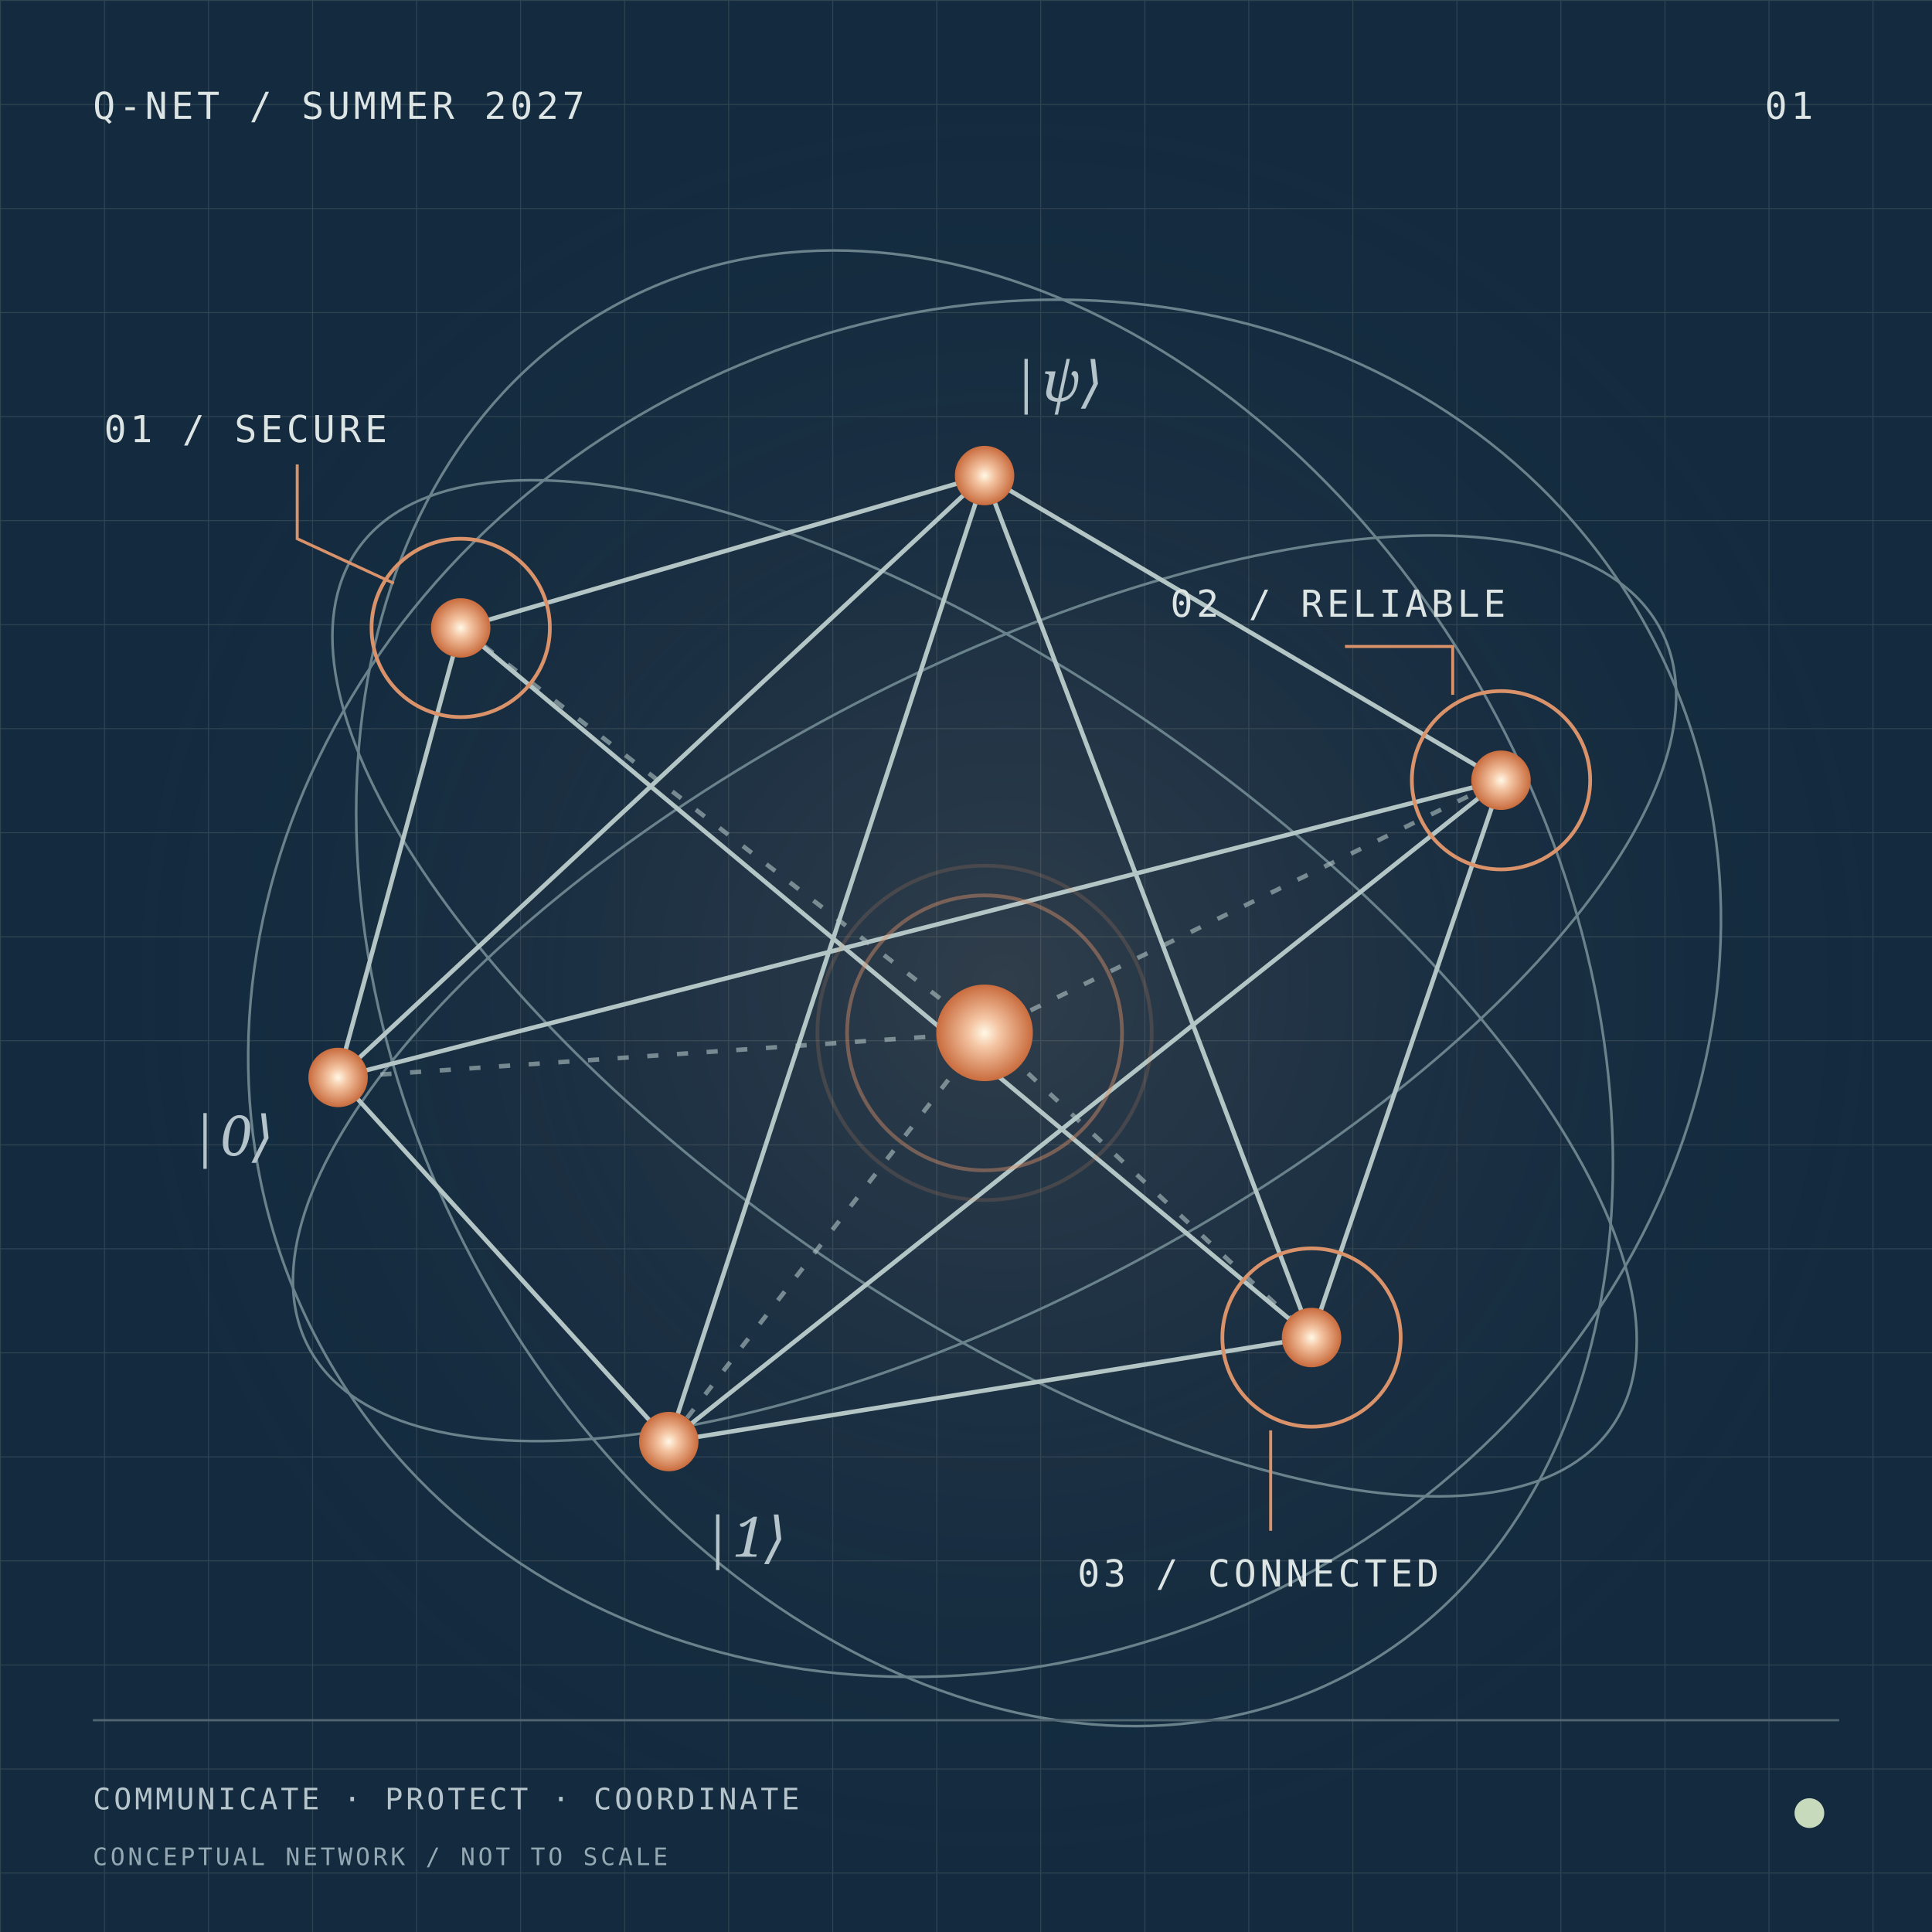
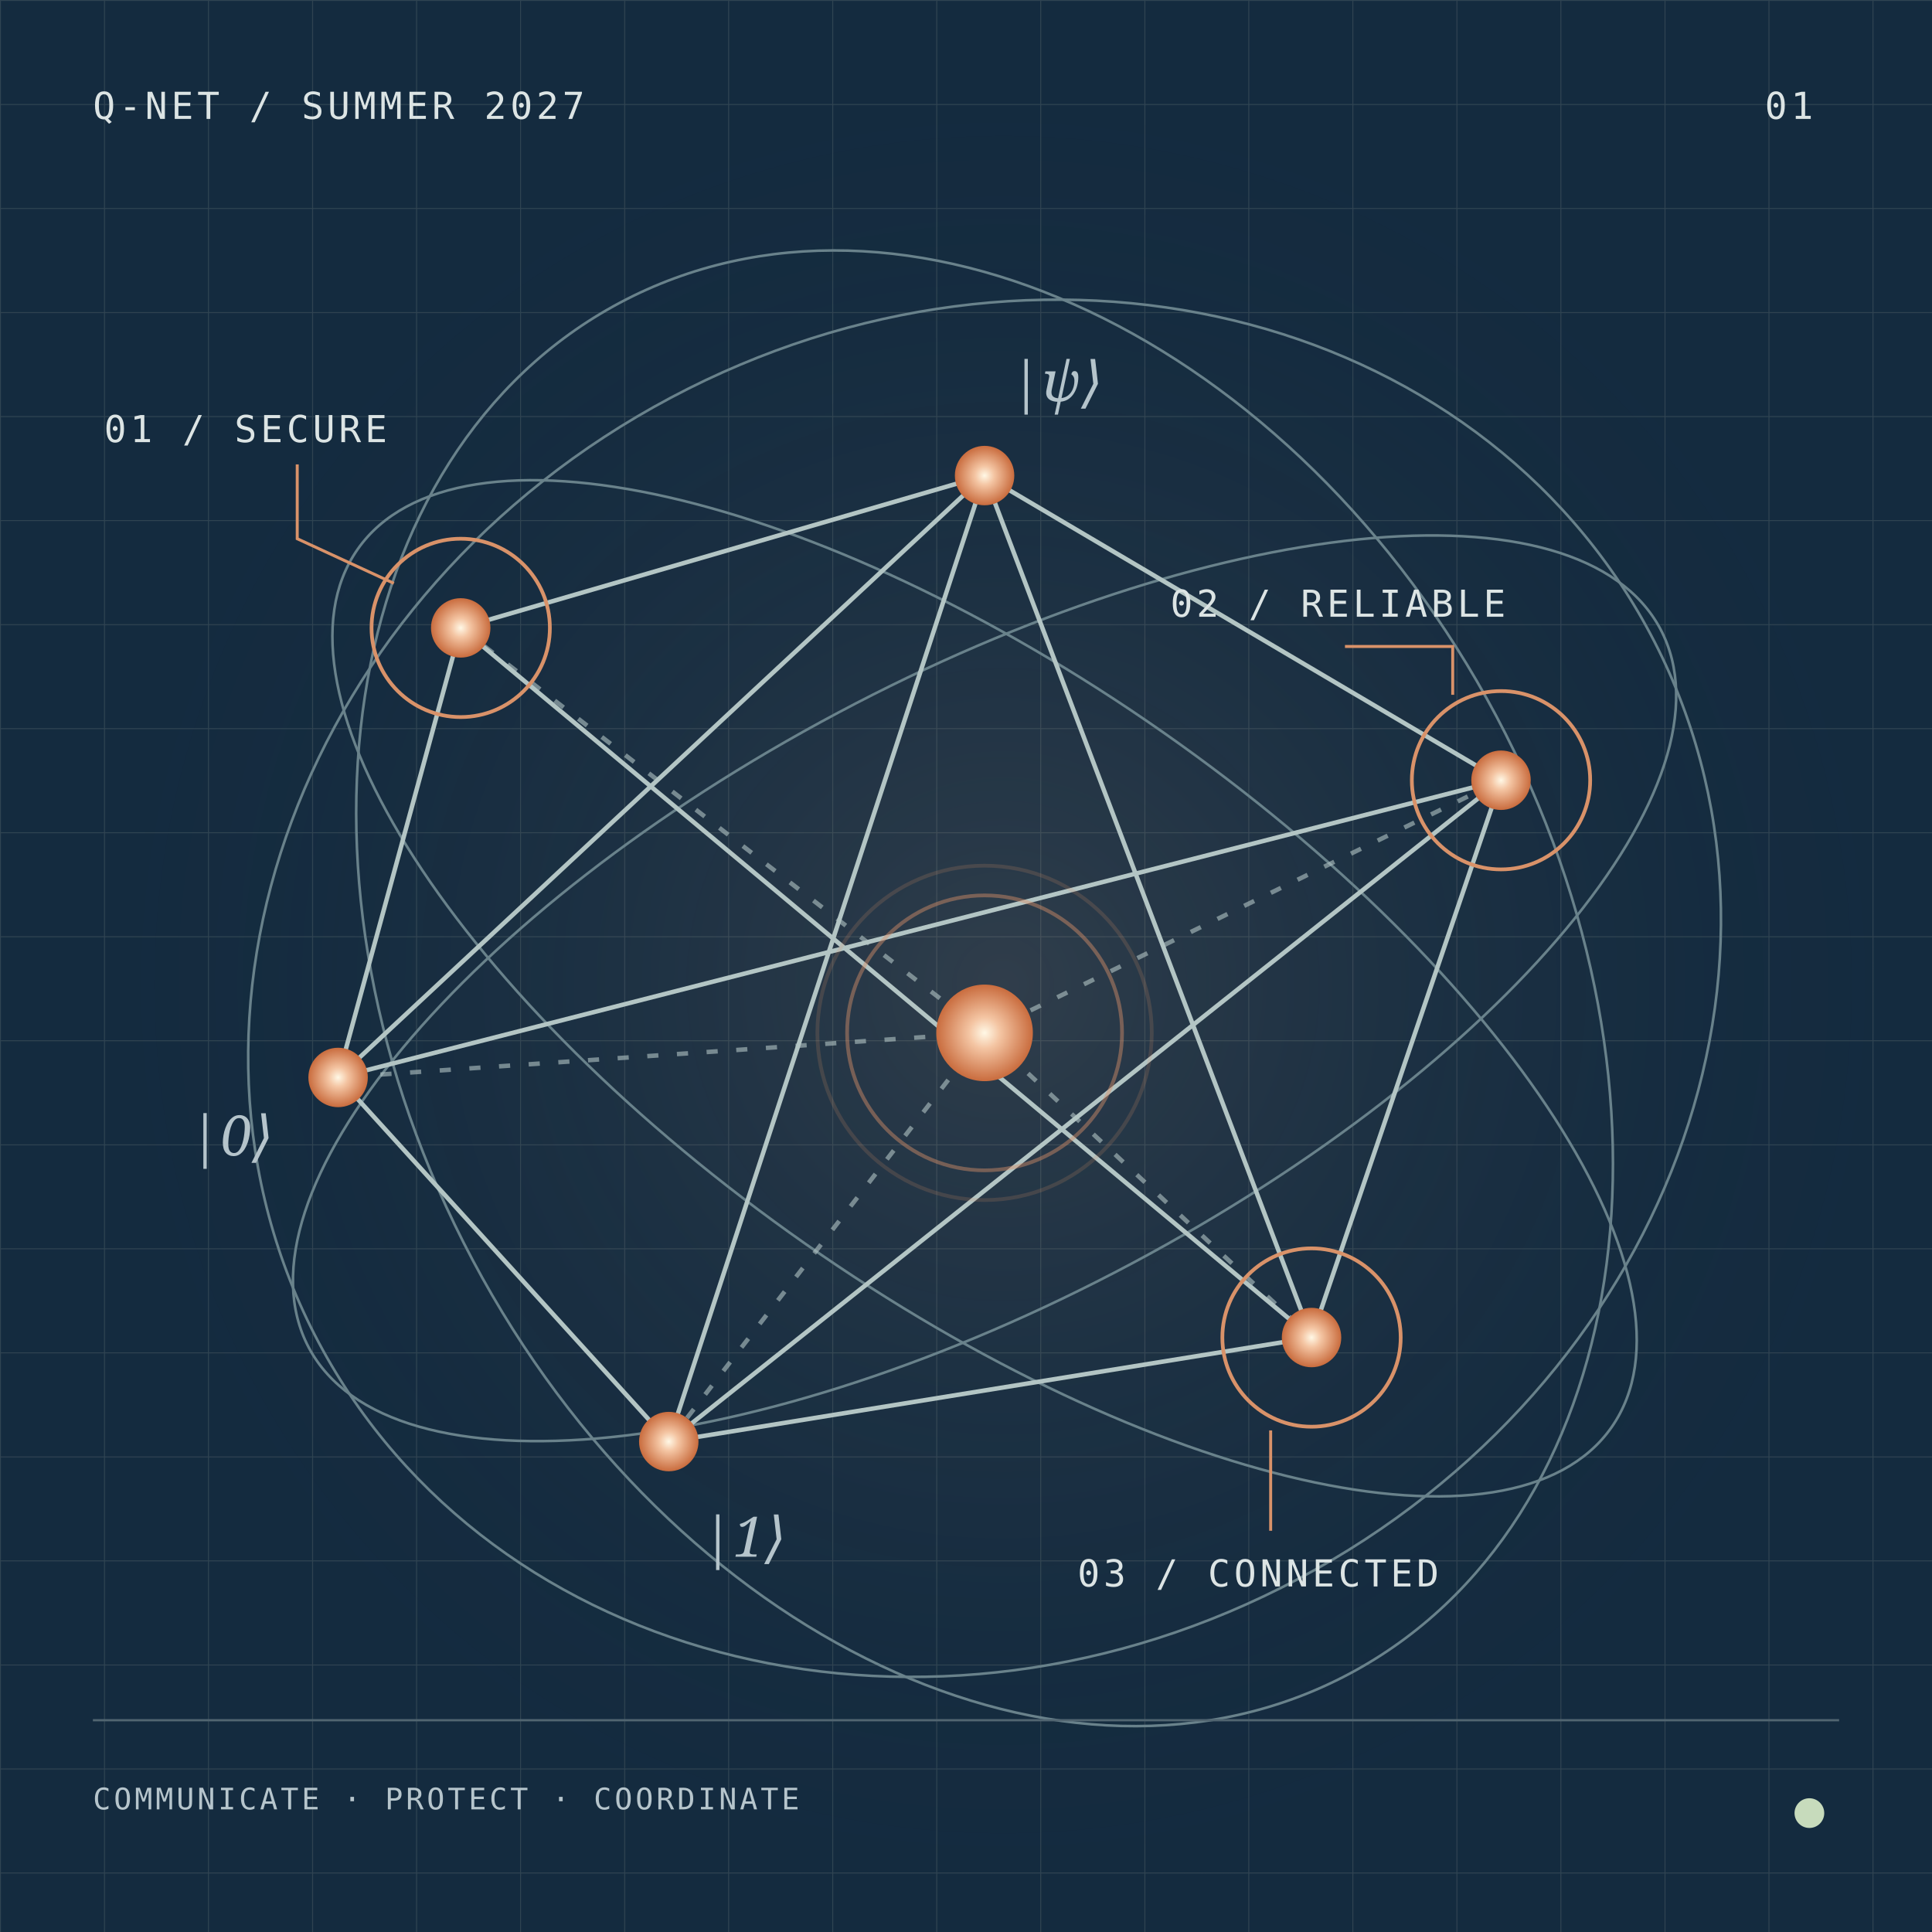
<svg xmlns="http://www.w3.org/2000/svg" viewBox="0 0 520 520" role="img" aria-labelledby="title desc">
  <defs>
    <pattern id="grid" width="28" height="28" patternUnits="userSpaceOnUse">
      <path d="M28 0H0V28" fill="none" stroke="#304452" stroke-width=".5" />
    </pattern>
    <radialGradient id="a">
      <stop stop-color="#c5a18c" stop-opacity=".16" />
      <stop offset="1" stop-color="#142b3f" stop-opacity="0" />
    </radialGradient>
    <radialGradient id="node">
      <stop stop-color="#fff8e6" />
      <stop offset=".32" stop-color="#f4c5a3" />
      <stop offset="1" stop-color="#c96c3e" />
    </radialGradient>
  </defs>
  <path fill="#142b3f" d="M0 0h520v520H0z" />
  <path fill="url(#grid)" d="M0 0h520v520H0z" />
  <circle cx="270" cy="265" r="245" fill="url(#a)" />
  <g fill="none" stroke="#69828b" stroke-width=".7">
    <ellipse cx="265" cy="266" rx="203" ry="180" transform="rotate(-28 265 266)" />
    <ellipse cx="265" cy="266" rx="156" ry="209" transform="rotate(-28 265 266)" />
    <ellipse cx="265" cy="266" rx="206" ry="84" transform="rotate(-28 265 266)" />
    <ellipse cx="265" cy="266" rx="206" ry="84" transform="rotate(35 265 266)" />
  </g>
  <g fill="none" stroke="#b3c5c4" stroke-width="1.2">
    <path d="m124 169 141-41 139 82-51 150-173 28-89-98 33-121 229 191-88-232-85 260 224-178-313 80 174-162" />
    <path d="m124 169 141 109 139-68M265 278l-85 110m85-110 88 82m-88-82L91 290" stroke-dasharray="3 5" stroke-opacity=".6" />
  </g>
  <g fill="none" stroke="#d99269">
    <circle cx="124" cy="169" r="24" />
    <circle cx="353" cy="360" r="24" />
    <circle cx="404" cy="210" r="24" />
    <circle cx="265" cy="278" r="37" stroke-opacity=".45" />
    <circle cx="265" cy="278" r="45" stroke-opacity=".18" />
  </g>
  <g fill="url(#node)">
    <circle cx="124" cy="169" r="8" />
    <circle cx="265" cy="128" r="8" />
    <circle cx="404" cy="210" r="8" />
    <circle cx="353" cy="360" r="8" />
    <circle cx="180" cy="388" r="8" />
    <circle cx="91" cy="290" r="8" />
    <circle cx="265" cy="278" r="13" />
  </g>
  <g fill="#dce4e4" font-family="monospace" font-size="10" letter-spacing="1">
    <text x="25" y="32">Q-NET / SUMMER 2027</text>
    <text x="475" y="32">01</text>
    <text x="28" y="119">01 / SECURE</text>
    <text x="315" y="166">02 / RELIABLE</text>
    <text x="290" y="427">03 / CONNECTED</text>
  </g>
  <g stroke="#d99269" fill="none" stroke-width=".8">
    <path d="M80 125v20l26 12M362 174h29v13M342 412v-27" />
  </g>
  <g fill="#b5c4cb" font-family="Georgia,serif" font-size="15" font-style="italic">
    <text x="272" y="108">|ψ⟩</text>
    <text x="51" y="311">|0⟩</text>
    <text x="189" y="419">|1⟩</text>
  </g>
  <path d="M25 463h470" stroke="#516571" stroke-width=".6" />
  <g fill="#b6c5cc" font-family="monospace" font-size="8" letter-spacing=".8">
    <text x="25" y="487">COMMUNICATE · PROTECT · COORDINATE</text>
-     <text x="25" y="502" font-size="6.5" fill="#94a8b4">CONCEPTUAL NETWORK / NOT TO SCALE</text>
  </g>
  <circle cx="487" cy="488" r="4" fill="#c7dbbc" />
</svg>
